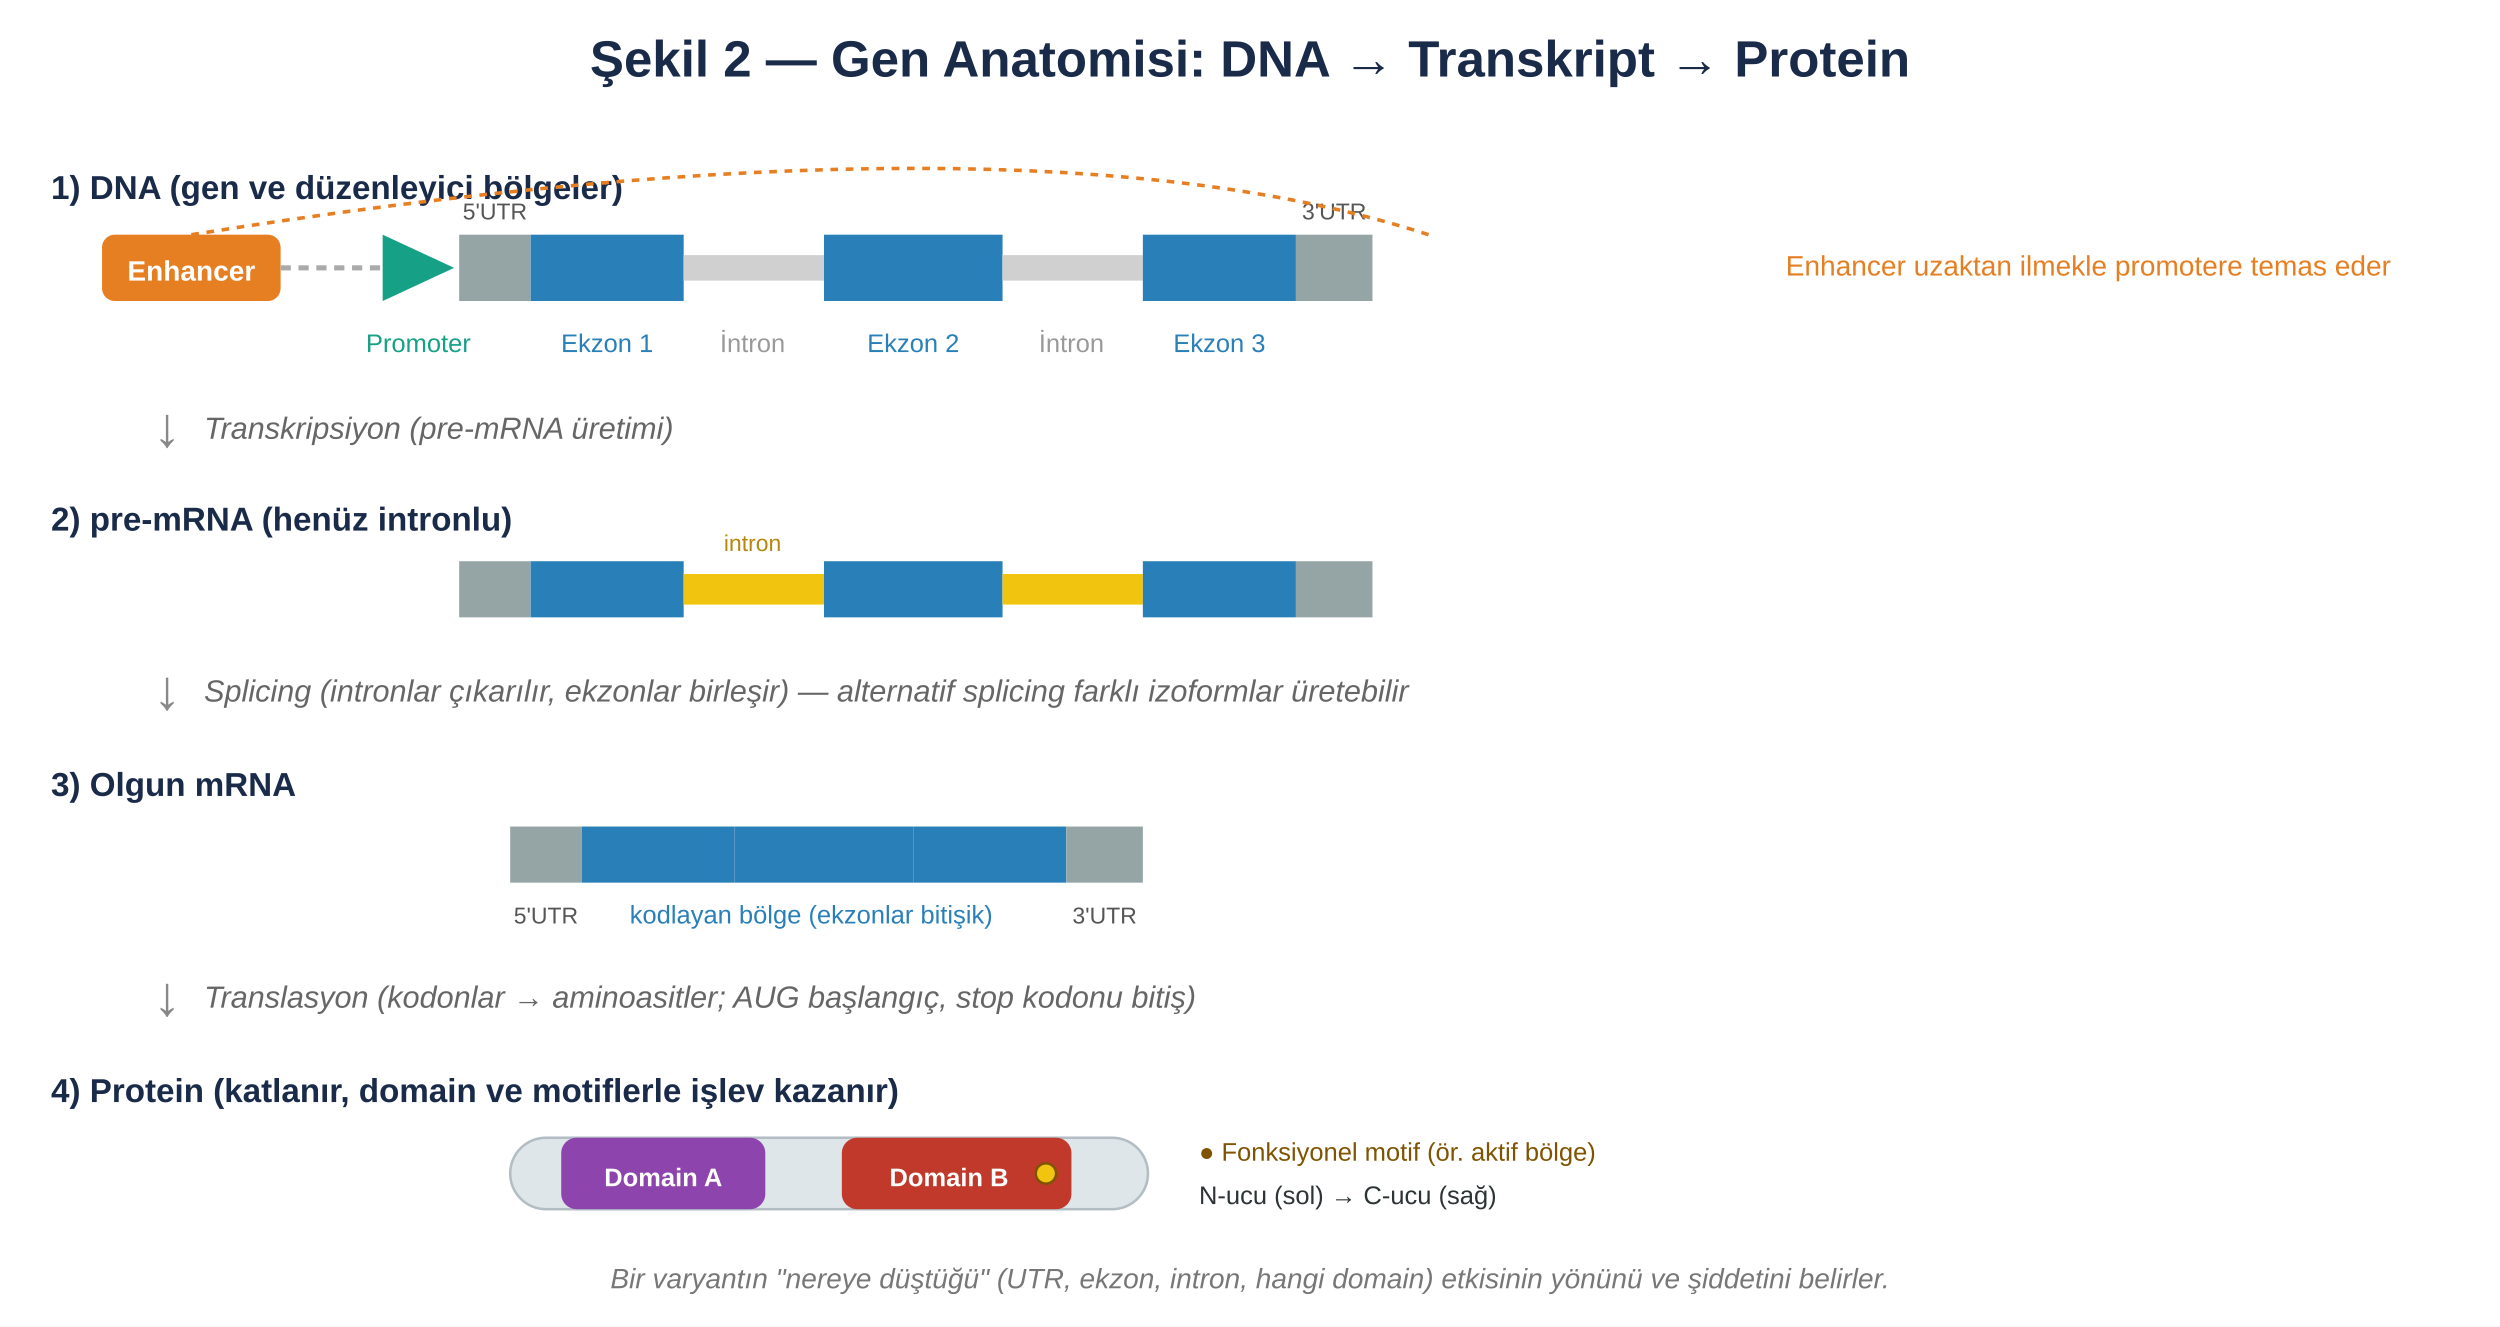
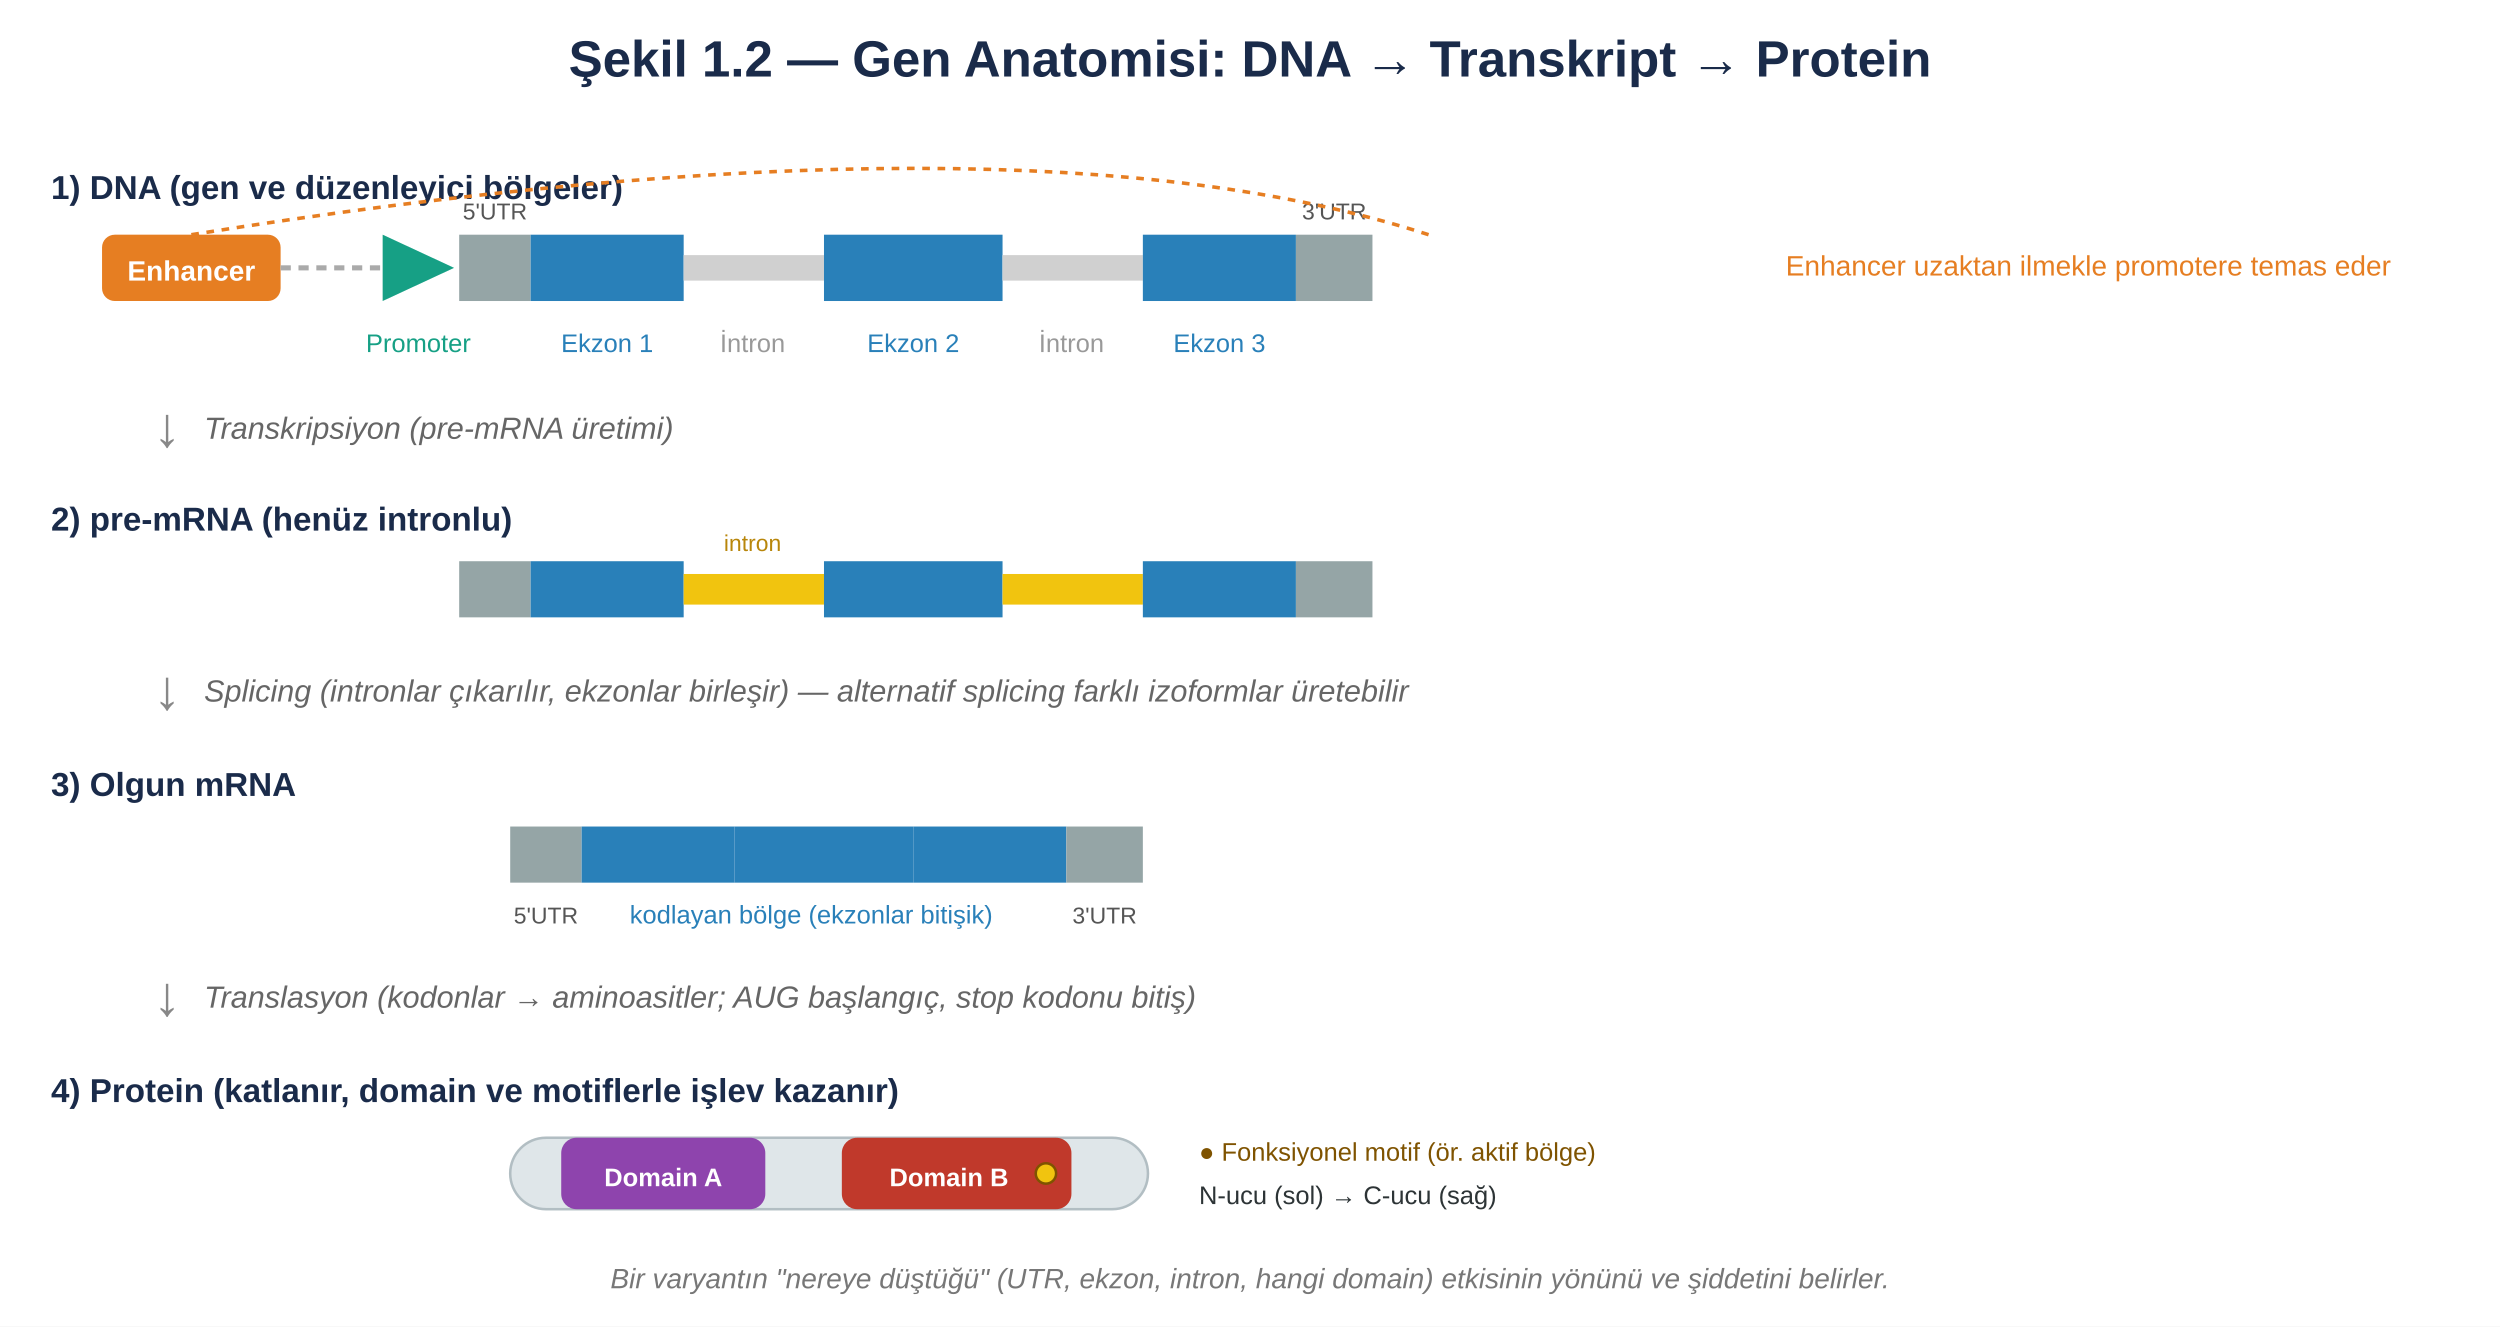
<svg xmlns="http://www.w3.org/2000/svg" viewBox="0 0 980 520" font-family="Segoe UI, Arial, sans-serif">
  <rect x="0" y="0" width="980" height="520" fill="#ffffff" />
-   <text x="490" y="30" text-anchor="middle" font-size="20" font-weight="700" fill="#1a2b4a">Şekil 2 — Gen Anatomisi: DNA → Transkript → Protein</text>
+   <text x="490" y="30" text-anchor="middle" font-size="20" font-weight="700" fill="#1a2b4a">Şekil 1.2 — Gen Anatomisi: DNA → Transkript → Protein</text>
  <text x="20" y="78" font-size="13" font-weight="700" fill="#1a2b4a">1) DNA (gen ve düzenleyici bölgeler)</text>
  <rect x="40" y="92" width="70" height="26" rx="5" fill="#e67e22" />
  <text x="75" y="110" text-anchor="middle" font-size="11" fill="#fff" font-weight="700">Enhancer</text>
  <line x1="110" y1="105" x2="150" y2="105" stroke="#aaa" stroke-width="2" stroke-dasharray="4 3" />
  <polygon points="150,118 150,92 178,105" fill="#16a085" />
  <text x="164" y="138" text-anchor="middle" font-size="10" fill="#16a085">Promoter</text>
  <rect x="180" y="92" width="28" height="26" fill="#95a5a6" />
  <text x="194" y="86" text-anchor="middle" font-size="9" fill="#555">5'UTR</text>
  <rect x="208" y="92" width="60" height="26" fill="#2980b9" />
  <rect x="268" y="100" width="55" height="10" fill="#d0d0d0" />
  <rect x="323" y="92" width="70" height="26" fill="#2980b9" />
  <rect x="393" y="100" width="55" height="10" fill="#d0d0d0" />
  <rect x="448" y="92" width="60" height="26" fill="#2980b9" />
  <rect x="508" y="92" width="30" height="26" fill="#95a5a6" />
  <text x="523" y="86" text-anchor="middle" font-size="9" fill="#555">3'UTR</text>
  <text x="238" y="138" text-anchor="middle" font-size="10" fill="#2980b9">Ekzon 1</text>
  <text x="295" y="138" text-anchor="middle" font-size="10" fill="#999">İntron</text>
  <text x="358" y="138" text-anchor="middle" font-size="10" fill="#2980b9">Ekzon 2</text>
  <text x="420" y="138" text-anchor="middle" font-size="10" fill="#999">İntron</text>
  <text x="478" y="138" text-anchor="middle" font-size="10" fill="#2980b9">Ekzon 3</text>
  <text x="700" y="108" font-size="11" fill="#e67e22">Enhancer uzaktan ilmekle promotere temas eder</text>
  <path d="M75 92 Q400 40 560 92" stroke="#e67e22" stroke-width="1.4" fill="none" stroke-dasharray="3 3" />
  <text x="60" y="175" font-size="22" fill="#888">↓</text>
  <text x="80" y="172" font-size="12" fill="#666" font-style="italic">Transkripsiyon (pre-mRNA üretimi)</text>
  <text x="20" y="208" font-size="13" font-weight="700" fill="#1a2b4a">2) pre-mRNA (henüz intronlu)</text>
  <rect x="180" y="220" width="28" height="22" fill="#95a5a6" />
  <rect x="208" y="220" width="60" height="22" fill="#2980b9" />
  <rect x="268" y="225" width="55" height="12" fill="#f1c40f" />
  <rect x="323" y="220" width="70" height="22" fill="#2980b9" />
  <rect x="393" y="225" width="55" height="12" fill="#f1c40f" />
  <rect x="448" y="220" width="60" height="22" fill="#2980b9" />
  <rect x="508" y="220" width="30" height="22" fill="#95a5a6" />
  <text x="295" y="216" text-anchor="middle" font-size="9" fill="#b8860b">intron</text>
  <text x="60" y="278" font-size="22" fill="#888">↓</text>
  <text x="80" y="275" font-size="12" fill="#666" font-style="italic">Splicing (intronlar çıkarılır, ekzonlar birleşir) — alternatif splicing farklı izoformlar üretebilir</text>
  <text x="20" y="312" font-size="13" font-weight="700" fill="#1a2b4a">3) Olgun mRNA</text>
  <rect x="200" y="324" width="28" height="22" fill="#95a5a6" />
  <rect x="228" y="324" width="60" height="22" fill="#2980b9" />
  <rect x="288" y="324" width="70" height="22" fill="#2980b9" />
  <rect x="358" y="324" width="60" height="22" fill="#2980b9" />
  <rect x="418" y="324" width="30" height="22" fill="#95a5a6" />
  <text x="214" y="362" text-anchor="middle" font-size="9" fill="#555">5'UTR</text>
  <text x="318" y="362" text-anchor="middle" font-size="10" fill="#2980b9">kodlayan bölge (ekzonlar bitişik)</text>
  <text x="433" y="362" text-anchor="middle" font-size="9" fill="#555">3'UTR</text>
  <text x="60" y="398" font-size="22" fill="#888">↓</text>
  <text x="80" y="395" font-size="12" fill="#666" font-style="italic">Translasyon (kodonlar → aminoasitler; AUG başlangıç, stop kodonu bitiş)</text>
  <text x="20" y="432" font-size="13" font-weight="700" fill="#1a2b4a">4) Protein (katlanır, domain ve motiflerle işlev kazanır)</text>
  <rect x="200" y="446" width="250" height="28" rx="14" fill="#dfe6e9" stroke="#b2bec3" />
  <rect x="220" y="446" width="80" height="28" rx="6" fill="#8e44ad" />
  <text x="260" y="465" text-anchor="middle" font-size="10" fill="#fff" font-weight="700">Domain A</text>
  <rect x="330" y="446" width="90" height="28" rx="6" fill="#c0392b" />
  <text x="372" y="465" text-anchor="middle" font-size="10" fill="#fff" font-weight="700">Domain B</text>
  <circle cx="410" cy="460" r="4" fill="#f1c40f" stroke="#7f5300" />
  <text x="470" y="455" font-size="10" fill="#7f5300">● Fonksiyonel motif (ör. aktif bölge)</text>
  <text x="470" y="472" font-size="10" fill="#2d3436">N-ucu (sol) → C-ucu (sağ)</text>
  <text x="490" y="505" text-anchor="middle" font-size="11" fill="#777" font-style="italic">Bir varyantın "nereye düştüğü" (UTR, ekzon, intron, hangi domain) etkisinin yönünü ve şiddetini belirler.</text>
</svg>
